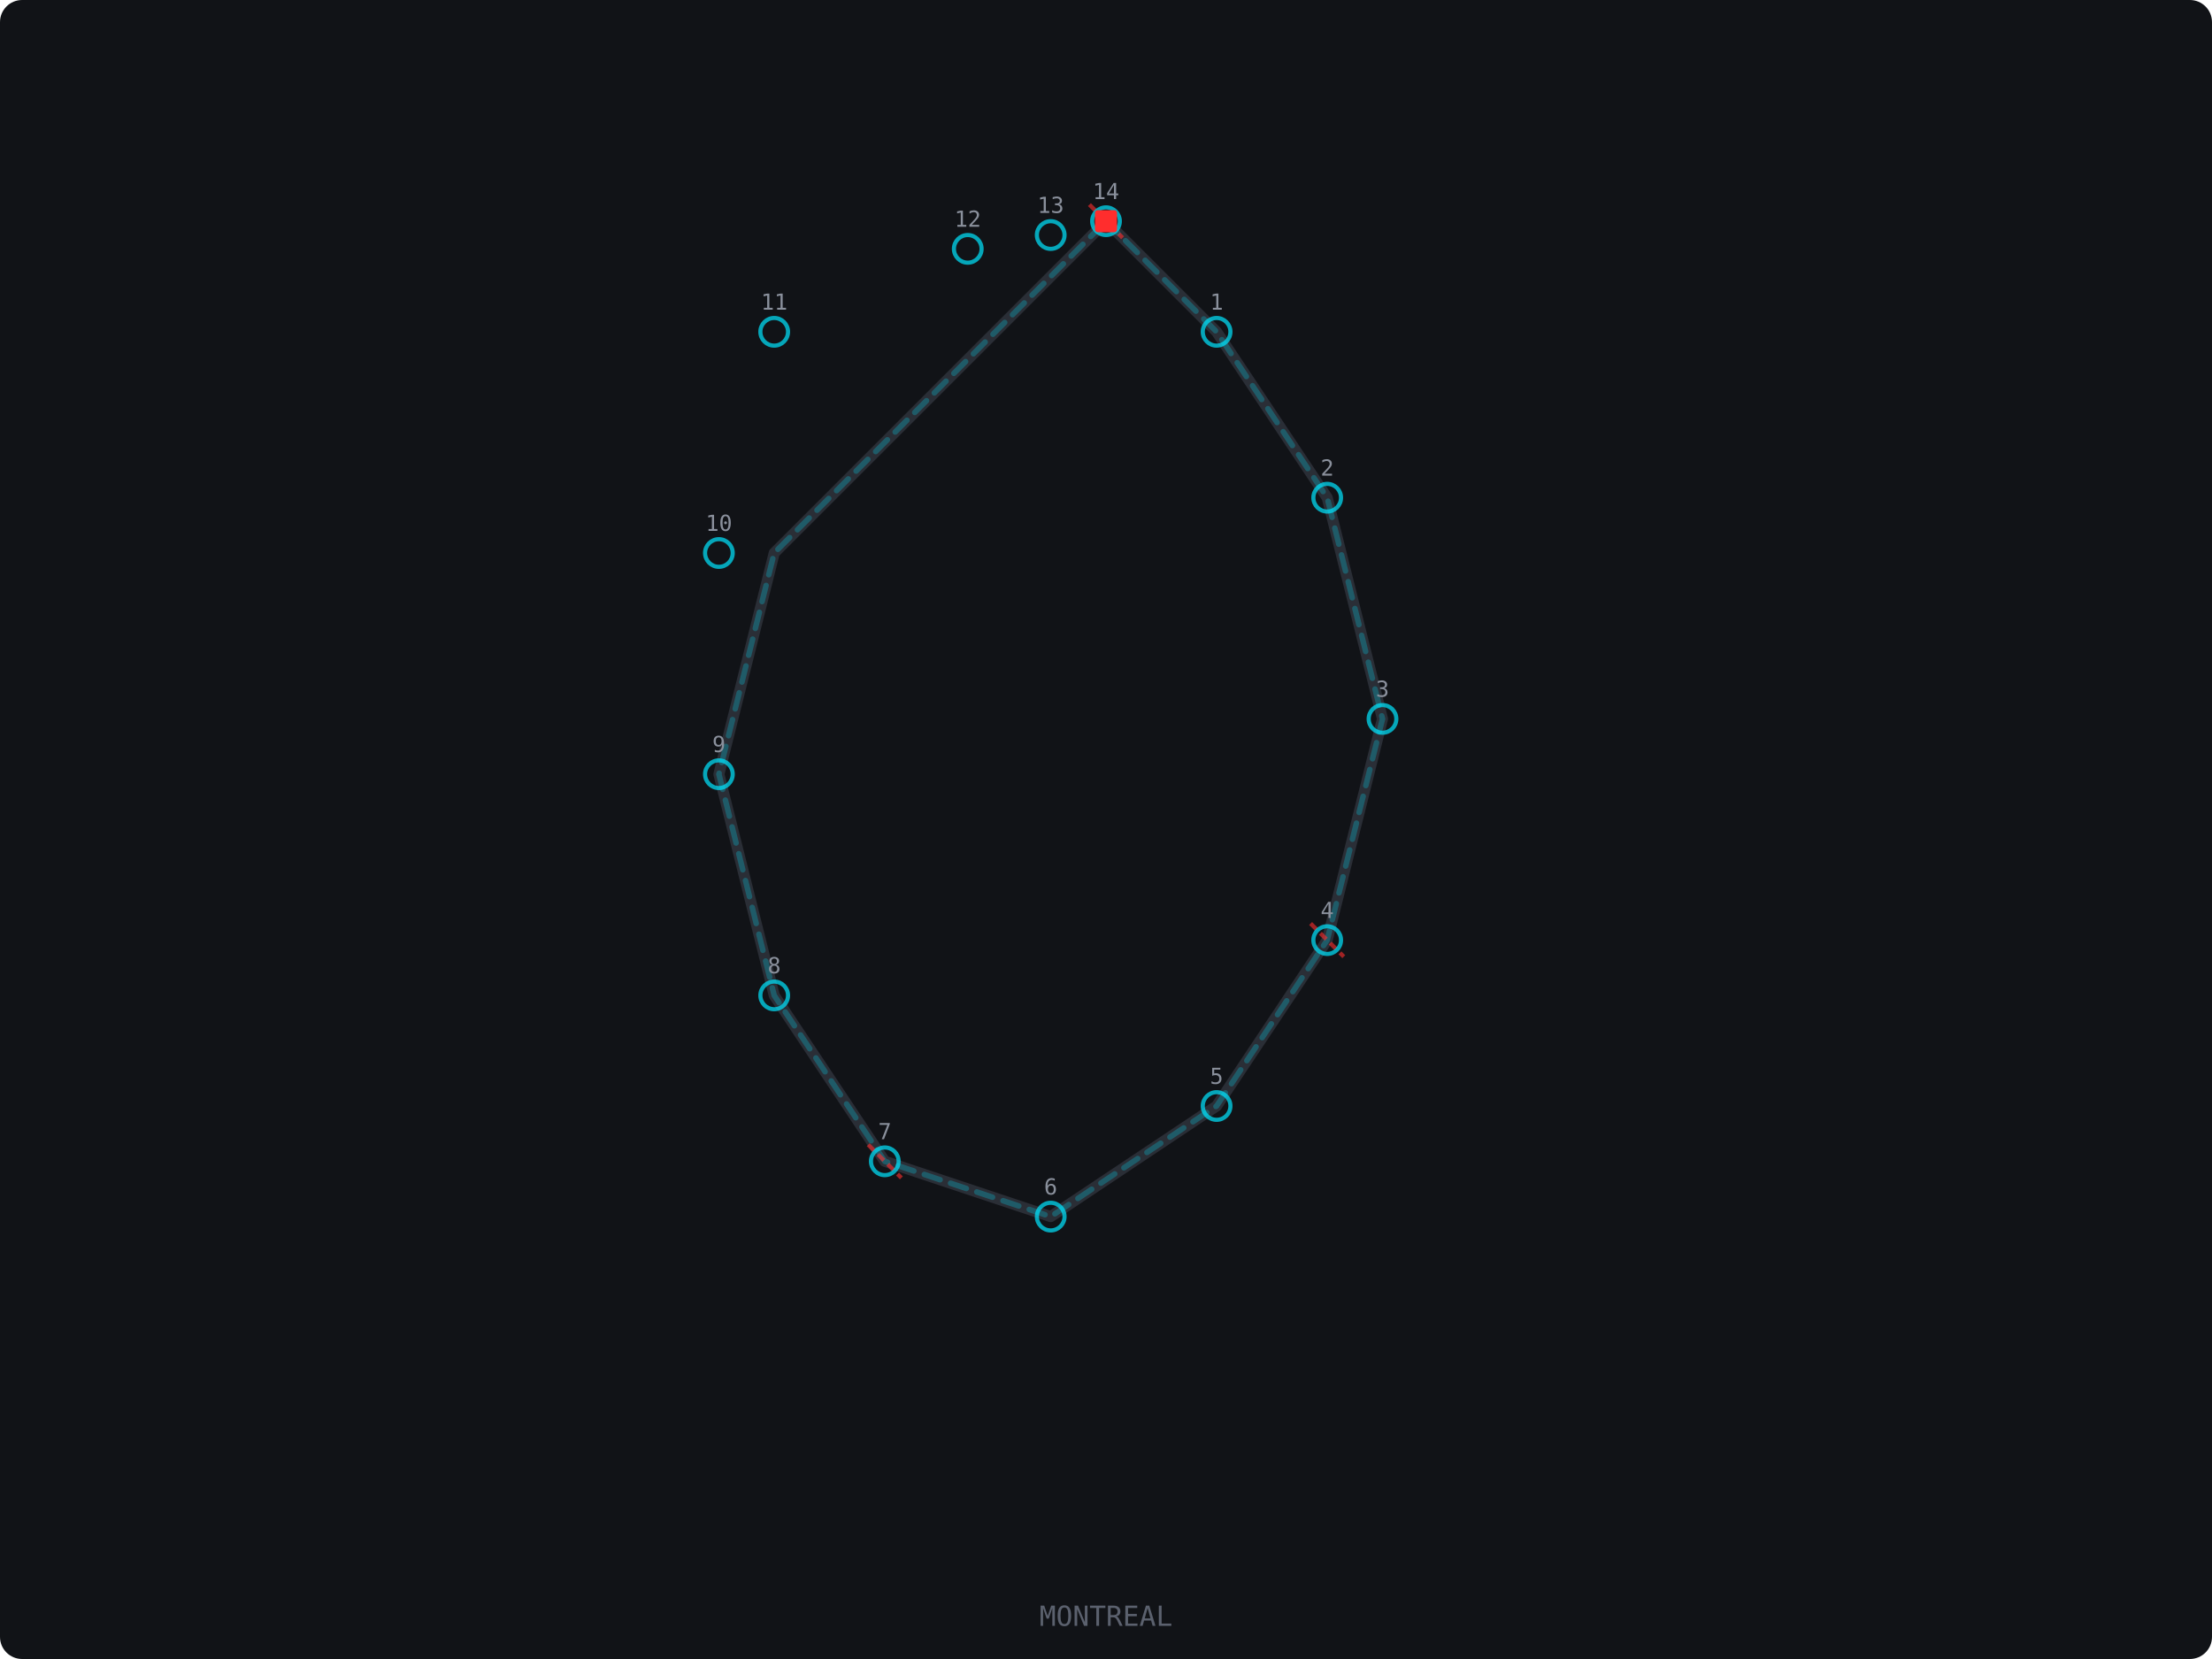
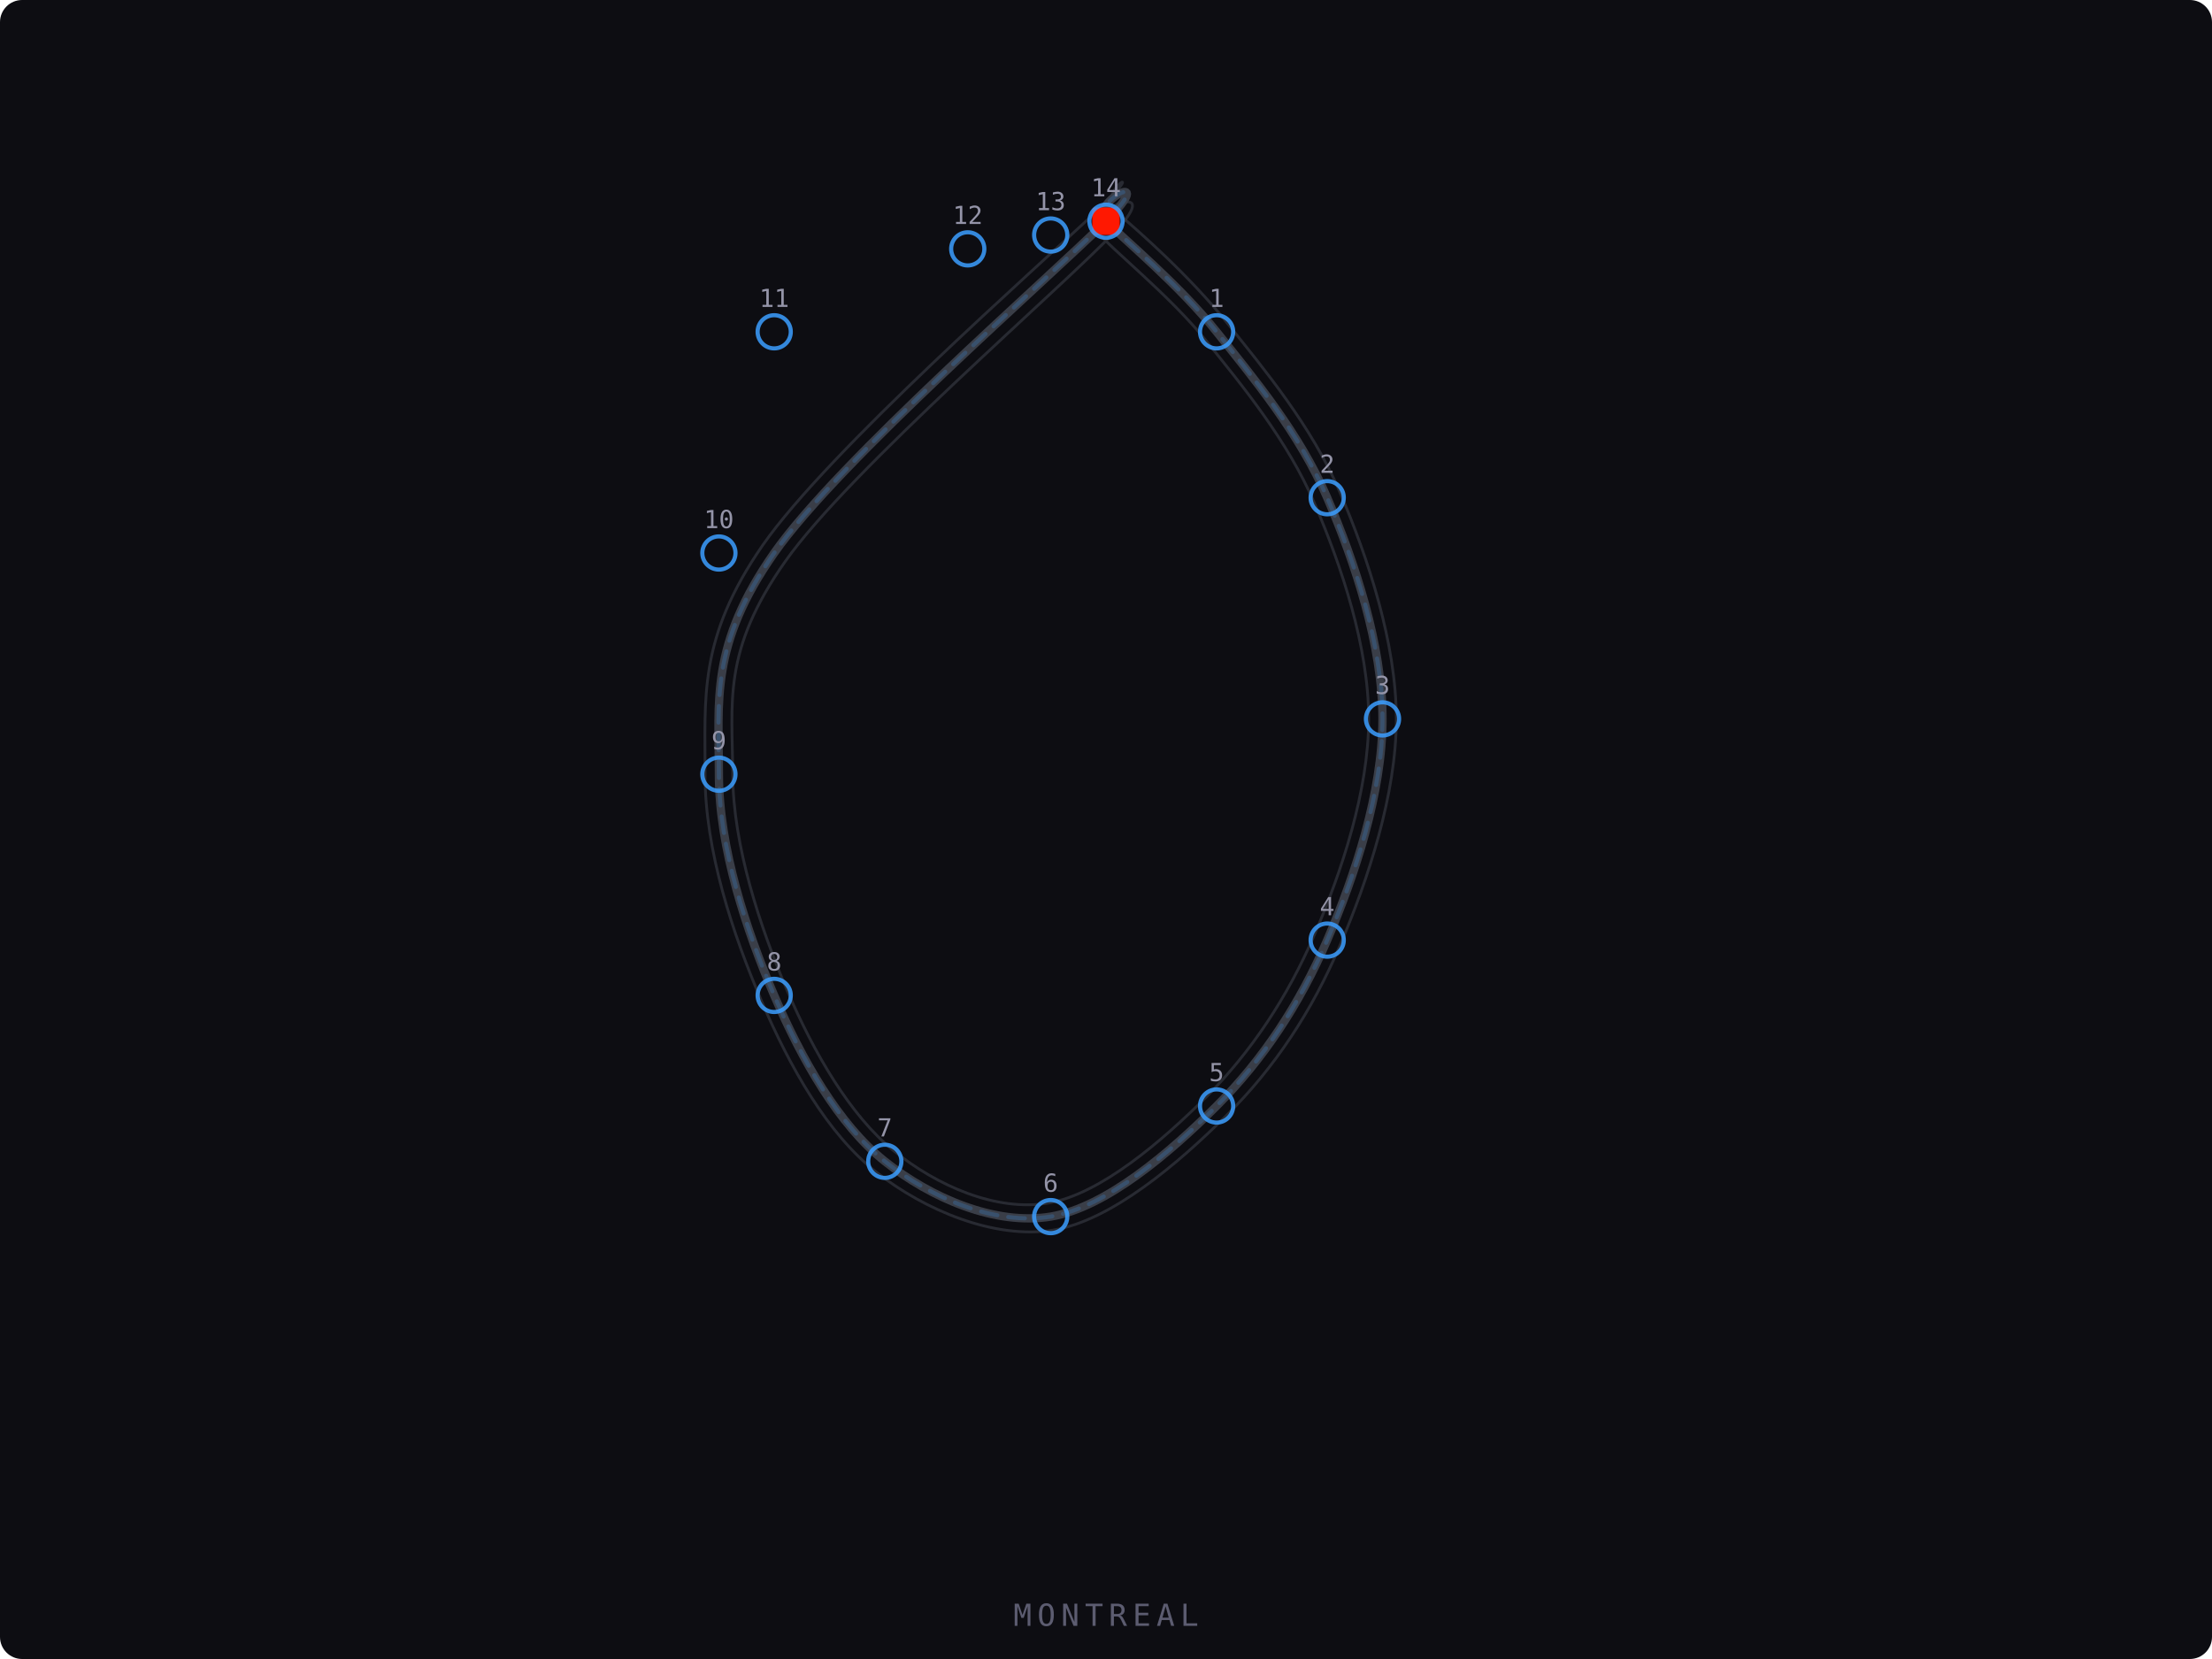
<svg xmlns="http://www.w3.org/2000/svg" viewBox="0 0 800 600" width="800" height="600">
  <defs>
    <style>
-       .track-bg { fill: #111317; }
-       .track-line { fill: none; stroke: #2a2e36; stroke-width: 4; stroke-linecap: round; stroke-linejoin: round; }
-       .track-line-accent { fill: none; stroke: rgba(0,229,255,0.25); stroke-width: 2; stroke-linecap: round; stroke-dasharray: 6,4; }
+       .track-bg { fill: #0d0d12; }
+       .track-line { fill: none; stroke: #3a3e48; stroke-width: 3; stroke-linecap: round; stroke-linejoin: round; }
+       .track-line-accent { fill: none; stroke: rgba(59,158,255,0.20); stroke-width: 1.5; stroke-linecap: round; stroke-dasharray: 6,4; }
+       .track-edge { fill: none; stroke: #3a3e48; stroke-width: 1; stroke-linecap: round; stroke-linejoin: round; opacity: 0.6; }
    </style>
  </defs>
  <rect class="track-bg" width="800" height="600" rx="8" />
-   <polyline class="track-line" points="400.0,80.0 440.0,120.0 480.0,180.0 500.0,260.0 480.0,340.0 440.0,400.0 380.0,440.0 320.0,420.0 280.0,360.0 260.0,280.0 280.0,200.0 400.0,80.0" />
-   <polyline class="track-line-accent" points="400.0,80.0 440.0,120.0 480.0,180.0 500.0,260.0 480.0,340.0 440.0,400.0 380.0,440.0 320.0,420.0 280.0,360.0 260.0,280.0 280.0,200.0 400.0,80.0" />
-   <line x1="474.0" y1="334.0" x2="486.0" y2="346.0" stroke="#ff2d2d" stroke-width="1.5" stroke-dasharray="3,2" opacity="0.6" />
-   <line x1="314.0" y1="414.0" x2="326.0" y2="426.0" stroke="#ff2d2d" stroke-width="1.5" stroke-dasharray="3,2" opacity="0.6" />
-   <line x1="394.0" y1="74.0" x2="406.0" y2="86.0" stroke="#ff2d2d" stroke-width="1.5" stroke-dasharray="3,2" opacity="0.6" />
-   <circle cx="440.0" cy="120.0" r="5" fill="none" stroke="#00e5ff" stroke-width="1.5" opacity="0.7" />
-   <text x="440.0" y="112.0" text-anchor="middle" fill="#8a909c" font-size="8" font-family="monospace">1</text>
-   <circle cx="480.0" cy="180.0" r="5" fill="none" stroke="#00e5ff" stroke-width="1.5" opacity="0.7" />
-   <text x="480.0" y="172.0" text-anchor="middle" fill="#8a909c" font-size="8" font-family="monospace">2</text>
-   <circle cx="500.0" cy="260.0" r="5" fill="none" stroke="#00e5ff" stroke-width="1.5" opacity="0.7" />
-   <text x="500.0" y="252.0" text-anchor="middle" fill="#8a909c" font-size="8" font-family="monospace">3</text>
-   <circle cx="480.0" cy="340.0" r="5" fill="none" stroke="#00e5ff" stroke-width="1.5" opacity="0.7" />
-   <text x="480.0" y="332.0" text-anchor="middle" fill="#8a909c" font-size="8" font-family="monospace">4</text>
-   <circle cx="440.0" cy="400.0" r="5" fill="none" stroke="#00e5ff" stroke-width="1.5" opacity="0.7" />
-   <text x="440.0" y="392.0" text-anchor="middle" fill="#8a909c" font-size="8" font-family="monospace">5</text>
-   <circle cx="380.0" cy="440.0" r="5" fill="none" stroke="#00e5ff" stroke-width="1.5" opacity="0.7" />
-   <text x="380.0" y="432.0" text-anchor="middle" fill="#8a909c" font-size="8" font-family="monospace">6</text>
-   <circle cx="320.0" cy="420.0" r="5" fill="none" stroke="#00e5ff" stroke-width="1.5" opacity="0.7" />
-   <text x="320.0" y="412.0" text-anchor="middle" fill="#8a909c" font-size="8" font-family="monospace">7</text>
-   <circle cx="280.0" cy="360.0" r="5" fill="none" stroke="#00e5ff" stroke-width="1.5" opacity="0.7" />
-   <text x="280.0" y="352.0" text-anchor="middle" fill="#8a909c" font-size="8" font-family="monospace">8</text>
-   <circle cx="260.0" cy="280.0" r="5" fill="none" stroke="#00e5ff" stroke-width="1.5" opacity="0.7" />
-   <text x="260.0" y="272.0" text-anchor="middle" fill="#8a909c" font-size="8" font-family="monospace">9</text>
-   <circle cx="260.0" cy="200.0" r="5" fill="none" stroke="#00e5ff" stroke-width="1.5" opacity="0.7" />
-   <text x="260.0" y="192.0" text-anchor="middle" fill="#8a909c" font-size="8" font-family="monospace">10</text>
-   <circle cx="280.0" cy="120.0" r="5" fill="none" stroke="#00e5ff" stroke-width="1.5" opacity="0.7" />
-   <text x="280.0" y="112.0" text-anchor="middle" fill="#8a909c" font-size="8" font-family="monospace">11</text>
-   <circle cx="350.0" cy="90.0" r="5" fill="none" stroke="#00e5ff" stroke-width="1.5" opacity="0.7" />
-   <text x="350.0" y="82.0" text-anchor="middle" fill="#8a909c" font-size="8" font-family="monospace">12</text>
-   <circle cx="380.0" cy="85.0" r="5" fill="none" stroke="#00e5ff" stroke-width="1.5" opacity="0.7" />
-   <text x="380.0" y="77.0" text-anchor="middle" fill="#8a909c" font-size="8" font-family="monospace">13</text>
-   <circle cx="400.0" cy="80.0" r="5" fill="none" stroke="#00e5ff" stroke-width="1.5" opacity="0.7" />
-   <text x="400.0" y="72.0" text-anchor="middle" fill="#8a909c" font-size="8" font-family="monospace">14</text>
-   <rect x="396.0" y="76.0" width="8" height="8" fill="#ff2d2d" rx="1" />
-   <text x="400" y="588" text-anchor="middle" fill="#5b616e" font-size="10" font-family="monospace">MONTREAL</text>
+   <path class="track-edge" d="M 396.5 83.5 C 401.9 90.1 422.9 106.7 436.1 123.1 C 449.3 139.5 465.6 159.2 475.4 182.0 C 485.2 204.8 495.0 234.0 495.0 260.0 C 495.0 286.0 485.2 315.3 475.4 338.0 C 465.6 360.8 452.5 380.3 436.5 396.5 C 420.4 412.6 398.1 431.8 379.2 435.1 C 360.3 438.3 338.9 428.9 323.1 416.1 C 307.4 403.3 294.3 380.7 284.6 358.0 C 274.9 335.3 265.1 305.9 265.0 280.0 C 264.9 254.1 261.0 235.6 284.1 202.9 C 307.2 170.1 384.8 103.4 403.5 83.5 C 422.3 63.6 391.0 76.9 396.5 83.5 Z" />
+   <path class="track-edge" d="M 403.5 76.5 C 411.4 83.2 430.4 99.9 443.9 116.9 C 457.4 133.8 474.4 154.2 484.6 178.0 C 494.8 201.9 505.0 232.7 505.0 260.0 C 505.0 287.3 494.8 318.0 484.6 342.0 C 474.4 365.9 460.8 386.4 443.5 403.5 C 426.2 420.7 401.9 441.5 380.8 444.9 C 359.7 448.3 334.4 437.7 316.9 423.9 C 299.3 410.1 285.7 386.0 275.4 362.0 C 265.1 338.0 254.9 307.5 255.0 280.0 C 255.1 252.5 252.3 231.1 275.9 197.1 C 299.5 163.2 375.2 96.6 396.5 76.5 C 417.7 56.4 395.6 69.7 403.5 76.5 Z" />
+   <path class="track-line" d="M 400.0 80.0 C 406.7 86.7 426.7 103.3 440.0 120.0 C 453.3 136.7 470.0 156.7 480.0 180.0 C 490.0 203.3 500.0 233.3 500.0 260.0 C 500.0 286.7 490.0 316.7 480.0 340.0 C 470.0 363.3 456.7 383.3 440.0 400.0 C 423.3 416.7 400.0 436.7 380.0 440.0 C 360.0 443.3 336.7 433.3 320.0 420.0 C 303.3 406.7 290.0 383.3 280.0 360.0 C 270.0 336.7 260.0 306.7 260.0 280.0 C 260.0 253.3 256.7 233.3 280.0 200.0 C 303.3 166.7 380.0 100.0 400.0 80.0 C 420.0 60.0 393.3 73.3 400.0 80.0 Z" />
+   <path class="track-line-accent" d="M 400.0 80.0 C 406.7 86.7 426.7 103.3 440.0 120.0 C 453.3 136.7 470.0 156.7 480.0 180.0 C 490.0 203.3 500.0 233.3 500.0 260.0 C 500.0 286.7 490.0 316.7 480.0 340.0 C 470.0 363.3 456.7 383.3 440.0 400.0 C 423.3 416.7 400.0 436.7 380.0 440.0 C 360.0 443.3 336.7 433.3 320.0 420.0 C 303.3 406.7 290.0 383.3 280.0 360.0 C 270.0 336.7 260.0 306.7 260.0 280.0 C 260.0 253.3 256.7 233.3 280.0 200.0 C 303.3 166.7 380.0 100.0 400.0 80.0 C 420.0 60.0 393.3 73.3 400.0 80.0 Z" />
+   <rect x="395.0" y="75.0" width="10" height="10" fill="#FF1801" rx="1" />
+   <circle cx="440.0" cy="120.0" r="6" fill="none" stroke="#3B9EFF" stroke-width="1.5" opacity="0.85" />
+   <text x="440.0" y="111.0" text-anchor="middle" fill="#9494a8" font-size="9" font-family="monospace">1</text>
+   <circle cx="480.0" cy="180.0" r="6" fill="none" stroke="#3B9EFF" stroke-width="1.5" opacity="0.85" />
+   <text x="480.0" y="171.0" text-anchor="middle" fill="#9494a8" font-size="9" font-family="monospace">2</text>
+   <circle cx="500.0" cy="260.0" r="6" fill="none" stroke="#3B9EFF" stroke-width="1.5" opacity="0.85" />
+   <text x="500.0" y="251.0" text-anchor="middle" fill="#9494a8" font-size="9" font-family="monospace">3</text>
+   <circle cx="480.0" cy="340.0" r="6" fill="none" stroke="#3B9EFF" stroke-width="1.5" opacity="0.85" />
+   <text x="480.0" y="331.0" text-anchor="middle" fill="#9494a8" font-size="9" font-family="monospace">4</text>
+   <circle cx="440.0" cy="400.0" r="6" fill="none" stroke="#3B9EFF" stroke-width="1.5" opacity="0.85" />
+   <text x="440.0" y="391.0" text-anchor="middle" fill="#9494a8" font-size="9" font-family="monospace">5</text>
+   <circle cx="380.0" cy="440.0" r="6" fill="none" stroke="#3B9EFF" stroke-width="1.5" opacity="0.85" />
+   <text x="380.0" y="431.0" text-anchor="middle" fill="#9494a8" font-size="9" font-family="monospace">6</text>
+   <circle cx="320.0" cy="420.0" r="6" fill="none" stroke="#3B9EFF" stroke-width="1.5" opacity="0.85" />
+   <text x="320.0" y="411.0" text-anchor="middle" fill="#9494a8" font-size="9" font-family="monospace">7</text>
+   <circle cx="280.0" cy="360.0" r="6" fill="none" stroke="#3B9EFF" stroke-width="1.5" opacity="0.85" />
+   <text x="280.0" y="351.0" text-anchor="middle" fill="#9494a8" font-size="9" font-family="monospace">8</text>
+   <circle cx="260.0" cy="280.0" r="6" fill="none" stroke="#3B9EFF" stroke-width="1.5" opacity="0.85" />
+   <text x="260.0" y="271.0" text-anchor="middle" fill="#9494a8" font-size="9" font-family="monospace">9</text>
+   <circle cx="260.0" cy="200.0" r="6" fill="none" stroke="#3B9EFF" stroke-width="1.5" opacity="0.85" />
+   <text x="260.0" y="191.0" text-anchor="middle" fill="#9494a8" font-size="9" font-family="monospace">10</text>
+   <circle cx="280.0" cy="120.0" r="6" fill="none" stroke="#3B9EFF" stroke-width="1.5" opacity="0.85" />
+   <text x="280.0" y="111.0" text-anchor="middle" fill="#9494a8" font-size="9" font-family="monospace">11</text>
+   <circle cx="350.0" cy="90.0" r="6" fill="none" stroke="#3B9EFF" stroke-width="1.5" opacity="0.85" />
+   <text x="350.0" y="81.0" text-anchor="middle" fill="#9494a8" font-size="9" font-family="monospace">12</text>
+   <circle cx="380.0" cy="85.0" r="6" fill="none" stroke="#3B9EFF" stroke-width="1.5" opacity="0.85" />
+   <text x="380.0" y="76.0" text-anchor="middle" fill="#9494a8" font-size="9" font-family="monospace">13</text>
+   <circle cx="400.0" cy="80.0" r="6" fill="none" stroke="#3B9EFF" stroke-width="1.5" opacity="0.85" />
+   <text x="400.0" y="71.0" text-anchor="middle" fill="#9494a8" font-size="9" font-family="monospace">14</text>
+   <text x="400.0" y="588" text-anchor="middle" fill="#5c5c70" font-size="11" font-family="monospace" letter-spacing="2">MONTREAL</text>
</svg>
